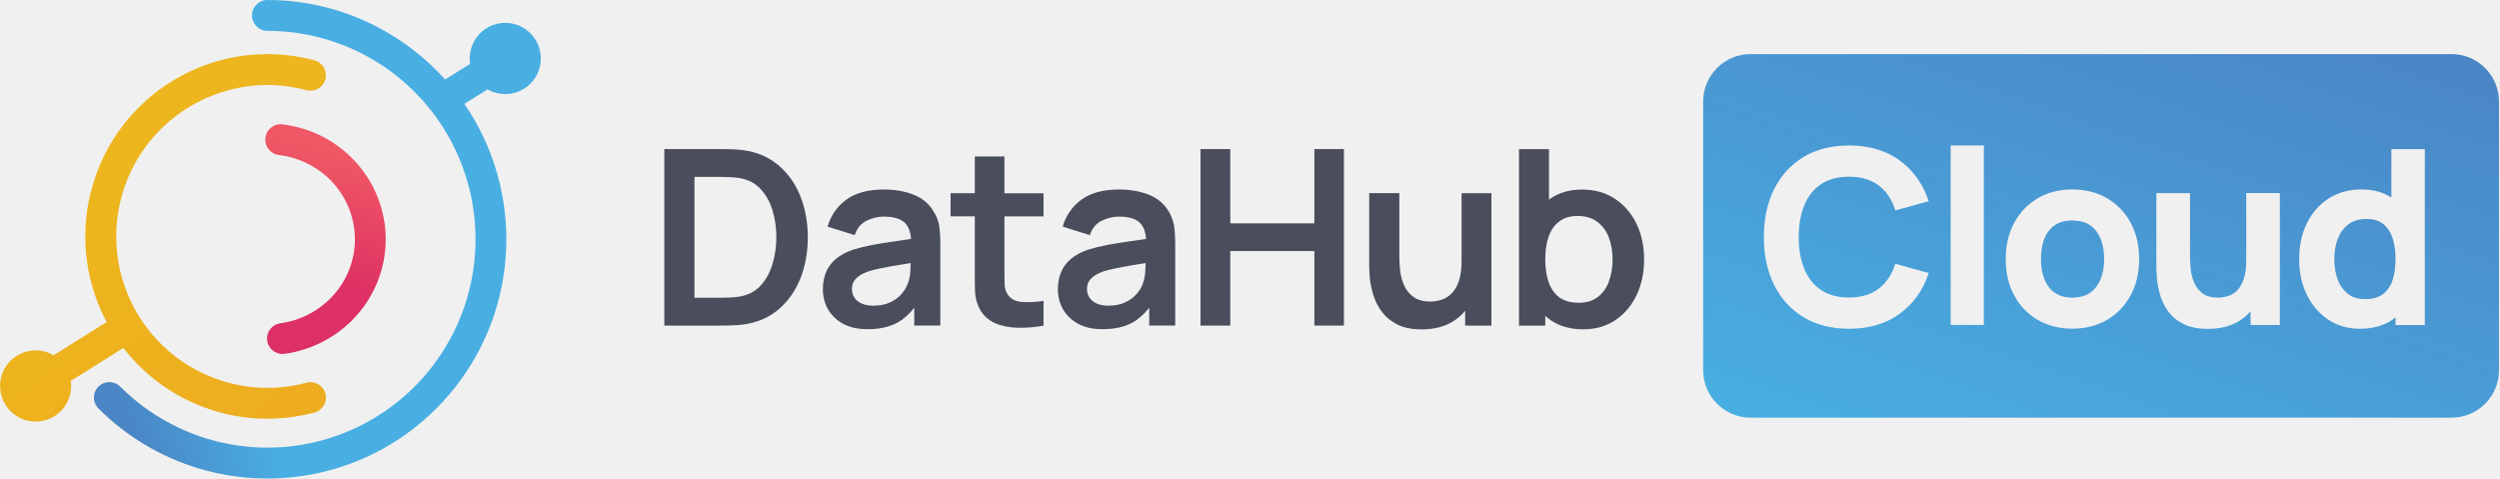
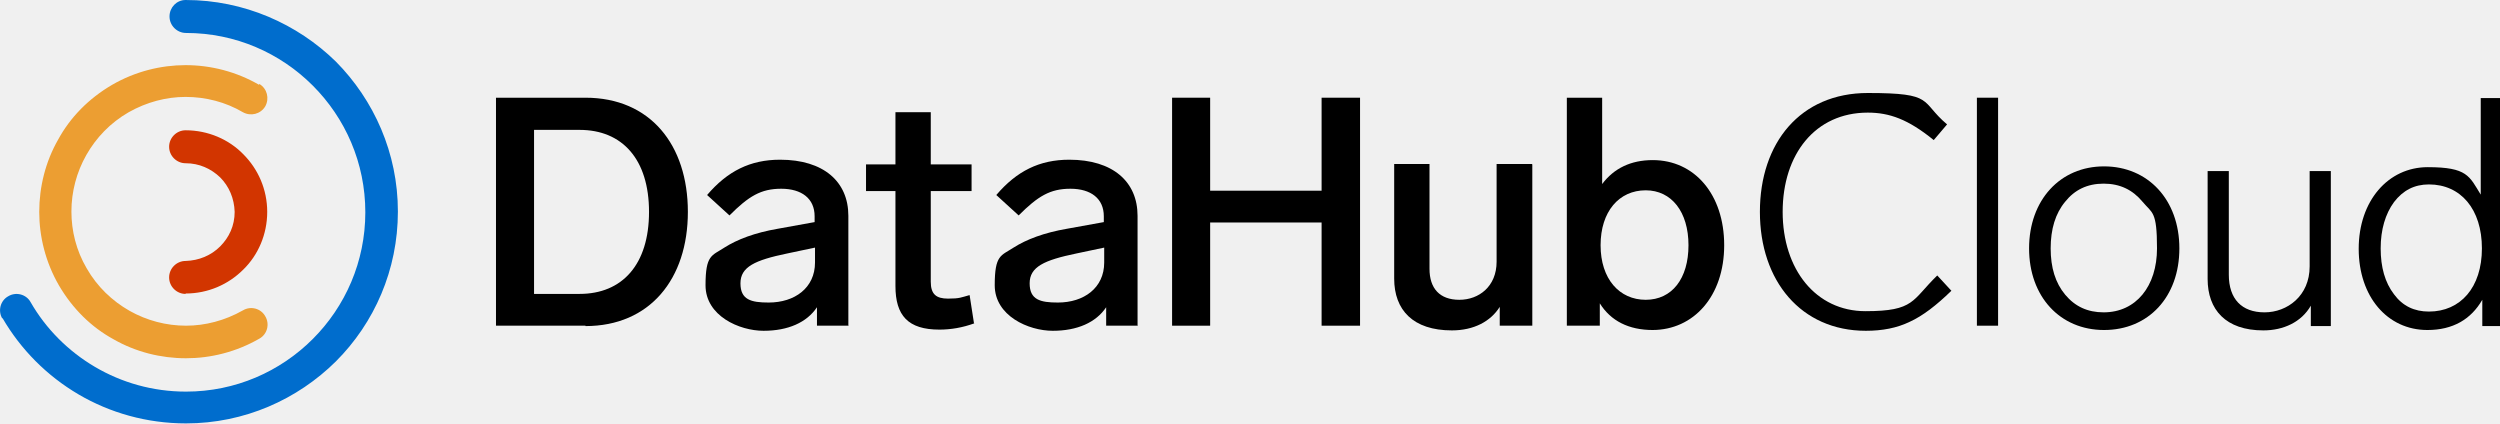
- <svg xmlns="http://www.w3.org/2000/svg" width="580" height="111" viewBox="0 0 580 111" fill="none">
-   <g clip-path="url(#clip0_68_695)">
-     <path fill-rule="evenodd" clip-rule="evenodd" d="M55.216 20.393C60.489 19.335 65.941 19.514 71.139 20.915C73.046 21.422 75.012 20.289 75.518 18.381C76.025 16.473 74.892 14.505 72.986 13.998C66.73 12.313 60.161 12.105 53.801 13.372C47.441 14.639 41.468 17.352 36.329 21.303C31.19 25.253 27.02 30.336 24.16 36.15C21.3 41.964 19.796 48.359 19.796 54.859C19.796 61.359 21.285 67.739 24.16 73.568C24.354 73.955 24.547 74.343 24.756 74.716L12.437 82.423C11.216 81.707 9.786 81.29 8.267 81.29C3.709 81.29 0.015 84.987 0.015 89.548C0.015 94.11 3.709 97.807 8.267 97.807C12.825 97.807 16.519 94.11 16.519 89.548C16.519 89.146 16.489 88.758 16.429 88.371L28.643 80.723C30.863 83.6 33.454 86.179 36.344 88.4C41.483 92.351 47.471 95.064 53.816 96.331C60.176 97.598 66.73 97.375 73.001 95.705C74.907 95.198 76.039 93.23 75.533 91.322C75.027 89.414 73.06 88.281 71.154 88.788C65.956 90.189 60.504 90.368 55.231 89.31C49.958 88.251 44.983 86 40.708 82.721C36.433 79.441 32.978 75.222 30.595 70.392C28.211 65.562 26.975 60.24 26.975 54.859C26.975 49.477 28.211 44.156 30.595 39.325C32.978 34.495 36.433 30.277 40.708 26.997C44.983 23.718 49.943 21.466 55.231 20.408L55.216 20.393Z" fill="url(#paint0_linear_68_695)" />
-     <path d="M65.553 82.125C63.796 82.125 62.261 80.828 62.008 79.039C61.74 77.086 63.111 75.267 65.062 74.999C69.918 74.328 74.341 71.958 77.529 68.32C80.687 64.713 82.415 60.092 82.37 55.336C82.325 50.581 80.523 45.989 77.306 42.441C74.058 38.849 69.59 36.553 64.719 35.957C62.753 35.718 61.368 33.929 61.591 31.976C61.83 30.009 63.602 28.607 65.568 28.846C72.137 29.636 78.184 32.752 82.593 37.626C87.002 42.486 89.46 48.762 89.52 55.276C89.579 61.791 87.226 68.097 82.906 73.031C78.587 77.965 72.584 81.185 66.03 82.095C65.866 82.125 65.702 82.125 65.538 82.125H65.553Z" fill="url(#paint1_linear_68_695)" />
-     <path fill-rule="evenodd" clip-rule="evenodd" d="M62.053 0C60.072 0 58.478 1.61 58.478 3.578C58.478 5.546 60.087 7.156 62.053 7.156C69.992 7.156 77.812 9.123 84.828 12.865C91.828 16.607 97.801 22.033 102.225 28.637C106.634 35.241 109.36 42.844 110.134 50.76C110.909 58.675 109.732 66.651 106.694 74C103.655 81.349 98.859 87.819 92.707 92.873C86.57 97.911 79.287 101.37 71.496 102.92C63.706 104.471 55.648 104.068 48.052 101.772C40.455 99.462 33.529 95.317 27.913 89.697C26.513 88.296 24.249 88.296 22.849 89.697C21.449 91.099 21.449 93.365 22.849 94.766C29.299 101.221 37.238 105.976 45.966 108.63C54.695 111.283 63.945 111.73 72.882 109.956C81.819 108.183 90.19 104.217 97.25 98.418C104.296 92.634 109.807 85.18 113.307 76.758C116.793 68.32 118.148 59.167 117.254 50.074C116.361 40.995 113.247 32.274 108.168 24.686C108.034 24.493 107.9 24.299 107.766 24.105L113.158 20.736C114.365 21.437 115.765 21.824 117.269 21.824C121.827 21.824 125.521 18.127 125.521 13.566C125.521 9.004 121.827 5.307 117.269 5.307C112.711 5.307 109.017 9.004 109.017 13.566C109.017 13.998 109.047 14.415 109.107 14.818L103.312 18.44C99.008 13.655 93.899 9.63 88.194 6.574C80.151 2.251 71.169 0 62.053 0Z" fill="url(#paint2_linear_68_695)" />
-     <path d="M379.795 51.877C378.618 49.433 376.935 47.51 374.79 46.108C372.66 44.692 370.128 43.977 367.209 43.977C364.289 43.977 361.802 44.692 359.791 46.108C359.687 46.183 359.597 46.272 359.508 46.347V34.6H352.552V75.55H358.644V73.269C359.031 73.627 359.434 73.955 359.88 74.268C361.921 75.684 364.453 76.4 367.462 76.4C370.307 76.4 372.78 75.684 374.91 74.268C377.025 72.852 378.663 70.914 379.84 68.469C381.002 66.025 381.583 63.267 381.583 60.196C381.583 57.125 380.987 54.322 379.81 51.892L379.795 51.877ZM373.42 65.294C372.869 66.815 372.005 68.007 370.843 68.902C369.681 69.796 368.207 70.243 366.404 70.243C364.602 70.243 363.053 69.826 361.906 68.991C360.774 68.141 359.955 66.949 359.419 65.443C358.897 63.923 358.644 62.178 358.644 60.181C358.644 58.183 358.897 56.424 359.419 54.919C359.955 53.398 360.774 52.22 361.876 51.386C362.979 50.536 364.408 50.103 366.166 50.103C368.013 50.103 369.547 50.566 370.739 51.475C371.945 52.369 372.824 53.577 373.405 55.112C373.971 56.633 374.269 58.317 374.269 60.181C374.269 62.044 373.986 63.759 373.405 65.294H373.42Z" fill="#494D5C" />
-     <path d="M339.221 60.598C339.221 62.462 339.012 63.997 338.595 65.204C338.178 66.412 337.612 67.381 336.912 68.082C336.227 68.767 335.452 69.244 334.589 69.528C333.725 69.811 332.861 69.96 331.982 69.96C330.343 69.96 329.033 69.602 328.064 68.901C327.111 68.201 326.381 67.306 325.89 66.233C325.413 65.13 325.1 63.997 324.966 62.819C324.832 61.627 324.773 60.553 324.773 59.599V44.811H317.787V61.955C317.787 62.7 317.846 63.654 317.966 64.862C318.1 66.039 318.383 67.291 318.8 68.618C319.217 69.945 319.872 71.197 320.751 72.375C321.63 73.553 322.807 74.522 324.296 75.282C325.786 76.042 327.677 76.415 329.956 76.415C332.861 76.415 335.303 75.789 337.285 74.537C338.357 73.851 339.28 73.031 340.055 72.092V75.535H346.147V44.826H339.221V60.613V60.598Z" fill="#494D5C" />
-     <path d="M305.052 51.818H285.539V34.585H278.628V75.535H285.539V58.243H305.052V75.535H311.918V34.585H305.052V51.818Z" fill="#494D5C" />
-     <path d="M271.597 49.686C270.584 47.659 269.035 46.198 266.935 45.303C264.85 44.409 262.437 43.962 259.696 43.962C256.047 43.962 253.142 44.752 250.997 46.317C248.852 47.897 247.408 49.969 246.648 52.578L252.949 54.546C253.47 52.966 254.364 51.863 255.674 51.221C256.97 50.581 258.311 50.253 259.711 50.253C262.02 50.253 263.658 50.759 264.626 51.758C265.431 52.593 265.877 53.83 265.997 55.425C264.76 55.604 263.539 55.783 262.362 55.962C260.411 56.23 258.609 56.529 256.926 56.842C255.272 57.17 253.812 57.527 252.576 57.915C250.938 58.467 249.597 59.182 248.569 60.047C247.542 60.896 246.782 61.925 246.276 63.118C245.784 64.295 245.531 65.622 245.531 67.098C245.531 68.782 245.918 70.333 246.707 71.734C247.512 73.135 248.689 74.268 250.223 75.118C251.772 75.953 253.663 76.37 255.883 76.37C258.668 76.37 260.992 75.863 262.839 74.835C264.284 74.03 265.58 72.867 266.726 71.376V75.52H272.759V56.663C272.759 55.336 272.699 54.114 272.58 52.995C272.461 51.863 272.133 50.745 271.582 49.671L271.597 49.686ZM265.237 65.831C265.014 66.531 264.567 67.277 263.896 68.082C263.241 68.872 262.362 69.558 261.26 70.094C260.158 70.646 258.817 70.914 257.253 70.914C256.166 70.914 255.242 70.75 254.512 70.407C253.783 70.064 253.232 69.617 252.844 69.036C252.457 68.454 252.278 67.769 252.278 67.023C252.278 66.353 252.427 65.786 252.71 65.294C253.023 64.802 253.44 64.37 253.991 63.982C254.542 63.609 255.227 63.267 256.017 62.983C256.836 62.715 257.789 62.477 258.847 62.268C259.919 62.044 261.2 61.806 262.675 61.552C263.628 61.388 264.701 61.224 265.892 61.031C265.892 61.552 265.863 62.134 265.818 62.834C265.773 63.952 265.58 64.951 265.222 65.816L265.237 65.831Z" fill="#494D5C" />
-     <path d="M233.108 36.299H226.242V44.826H220.626V50.193H226.242V62.983C226.242 64.728 226.257 66.293 226.301 67.679C226.346 69.066 226.718 70.422 227.418 71.749C228.223 73.21 229.399 74.283 230.934 74.969C232.483 75.64 234.225 75.983 236.177 76.027C238.143 76.087 240.139 75.923 242.194 75.55V69.811C240.273 70.094 238.545 70.169 237.041 70.035C235.536 69.9 234.434 69.274 233.749 68.126C233.391 67.545 233.183 66.785 233.153 65.846C233.138 64.921 233.123 63.833 233.123 62.611V50.208H242.194V44.841H233.123V36.314L233.108 36.299Z" fill="#494D5C" />
-     <path d="M217.021 49.686C216.009 47.659 214.46 46.198 212.359 45.303C210.274 44.409 207.861 43.962 205.12 43.962C201.471 43.962 198.581 44.752 196.422 46.317C194.277 47.897 192.832 49.969 192.072 52.578L198.373 54.546C198.894 52.966 199.803 51.863 201.099 51.221C202.394 50.581 203.735 50.253 205.135 50.253C207.444 50.253 209.082 50.759 210.065 51.758C210.87 52.593 211.317 53.83 211.451 55.425C210.214 55.604 208.993 55.783 207.816 55.962C205.865 56.23 204.063 56.529 202.38 56.842C200.726 57.17 199.267 57.527 198.03 57.915C196.392 58.467 195.051 59.182 194.023 60.047C192.996 60.896 192.236 61.925 191.73 63.118C191.238 64.295 190.985 65.622 190.985 67.098C190.985 68.782 191.372 70.333 192.162 71.734C192.966 73.135 194.143 74.268 195.677 75.118C197.226 75.953 199.118 76.37 201.352 76.37C204.137 76.37 206.461 75.863 208.308 74.835C209.753 74.03 211.049 72.867 212.195 71.376V75.52H218.243V56.663C218.243 55.336 218.183 54.114 218.064 52.995C217.945 51.863 217.617 50.745 217.066 49.671L217.021 49.686ZM210.676 65.831C210.453 66.531 210.006 67.277 209.336 68.082C208.695 68.872 207.816 69.558 206.699 70.094C205.597 70.646 204.256 70.914 202.692 70.914C201.605 70.914 200.696 70.75 199.952 70.407C199.222 70.064 198.671 69.617 198.298 69.036C197.911 68.454 197.732 67.769 197.732 67.023C197.732 66.353 197.881 65.786 198.164 65.294C198.462 64.802 198.894 64.37 199.445 63.982C199.996 63.609 200.682 63.267 201.471 62.983C202.29 62.715 203.244 62.477 204.301 62.268C205.374 62.044 206.655 61.806 208.144 61.552C209.097 61.388 210.17 61.224 211.361 61.031C211.361 61.552 211.332 62.134 211.287 62.834C211.257 63.952 211.049 64.951 210.691 65.816L210.676 65.831Z" fill="#494D5C" />
-     <path d="M180.588 38.282C178.339 36.389 175.583 35.226 172.321 34.809C171.368 34.689 170.37 34.63 169.342 34.615C168.33 34.6 167.659 34.585 167.317 34.585H154.179V75.535H167.317C167.659 75.535 168.344 75.535 169.372 75.506C170.4 75.491 171.383 75.416 172.321 75.312C175.583 74.894 178.339 73.746 180.588 71.868C182.852 69.975 184.58 67.56 185.742 64.653C186.904 61.731 187.485 58.541 187.485 55.068C187.485 51.594 186.904 48.404 185.742 45.482C184.58 42.56 182.852 40.16 180.588 38.282ZM179.307 61.194C178.741 63.147 177.833 64.802 176.611 66.174C175.39 67.545 173.811 68.395 171.86 68.767C171.174 68.902 170.385 68.991 169.476 69.021C168.598 69.066 167.868 69.081 167.302 69.081H161.18V41.04H167.302C167.868 41.04 168.598 41.055 169.476 41.099C170.37 41.114 171.16 41.204 171.86 41.353C173.766 41.711 175.33 42.56 176.552 43.887C177.788 45.214 178.711 46.854 179.292 48.807C179.888 50.759 180.186 52.846 180.186 55.068C180.186 57.289 179.888 59.257 179.292 61.209L179.307 61.194Z" fill="#494D5C" />
-     <path d="M555.304 55.217C555.751 56.618 555.989 58.243 555.989 60.092C555.989 61.94 555.766 63.565 555.304 64.966C554.857 66.368 554.112 67.456 553.085 68.231C552.057 69.006 550.686 69.394 548.973 69.394C547.26 69.394 545.95 68.976 544.892 68.141C543.835 67.307 543.045 66.189 542.539 64.787C542.032 63.386 541.779 61.821 541.779 60.106C541.779 58.392 542.047 56.857 542.569 55.44C543.105 54.039 543.909 52.906 545.011 52.071C546.114 51.236 547.529 50.804 549.242 50.804C550.85 50.804 552.146 51.192 553.129 51.967C554.112 52.742 554.842 53.83 555.289 55.232L555.304 55.217ZM480.977 51.147C479.294 51.147 477.924 51.52 476.851 52.28C475.779 53.04 474.975 54.084 474.468 55.425C473.947 56.767 473.694 58.318 473.694 60.106C473.694 62.849 474.319 65.026 475.541 66.636C476.777 68.246 478.594 69.051 480.992 69.051C483.39 69.051 485.312 68.216 486.533 66.546C487.755 64.877 488.365 62.73 488.365 60.106C488.365 57.483 487.74 55.217 486.518 53.592C485.282 51.967 483.45 51.162 481.007 51.162L480.977 51.147ZM580 23.569V85.881C580 91.963 575.07 96.898 568.992 96.898H406.293C400.216 96.898 395.286 91.963 395.286 85.881V23.569C395.286 17.486 400.216 12.552 406.293 12.552H568.992C575.07 12.552 580 17.486 580 23.569ZM417.465 54.993C417.465 52.161 417.897 49.701 418.775 47.599C419.639 45.497 420.935 43.872 422.663 42.724C424.391 41.577 426.551 40.995 429.128 40.995C431.958 40.995 434.266 41.681 436.069 43.052C437.856 44.424 439.137 46.347 439.882 48.822L447.642 46.675C446.331 42.709 444.097 39.564 440.924 37.239C437.737 34.913 433.819 33.75 429.142 33.75C425.061 33.75 421.546 34.645 418.597 36.419C415.647 38.193 413.369 40.682 411.775 43.872C410.181 47.062 409.377 50.774 409.377 55.008C409.377 59.242 410.181 62.954 411.775 66.144C413.369 69.334 415.647 71.824 418.597 73.597C421.546 75.371 425.061 76.266 429.142 76.266C433.819 76.266 437.752 75.103 440.924 72.778C444.097 70.452 446.346 67.307 447.642 63.341L439.882 61.195C439.122 63.654 437.856 65.562 436.069 66.949C434.281 68.32 431.958 69.021 429.128 69.021C426.536 69.021 424.391 68.44 422.663 67.292C420.935 66.144 419.639 64.519 418.775 62.417C417.912 60.315 417.465 57.855 417.465 55.023V54.993ZM460.437 33.75H452.736V75.386H460.437V33.75ZM496.483 60.092C496.483 56.931 495.828 54.144 494.532 51.728C493.236 49.299 491.419 47.405 489.08 46.019C486.757 44.648 484.046 43.947 480.977 43.947C477.909 43.947 475.287 44.633 472.964 45.989C470.64 47.346 468.823 49.239 467.497 51.669C466.172 54.099 465.516 56.901 465.516 60.092C465.516 63.282 466.157 66.04 467.453 68.469C468.748 70.899 470.551 72.793 472.874 74.179C475.198 75.55 477.894 76.251 480.962 76.251C484.031 76.251 486.712 75.565 489.05 74.194C491.374 72.822 493.206 70.929 494.517 68.499C495.828 66.069 496.483 63.267 496.483 60.106V60.092ZM529.103 44.797H521.343V60.315C521.343 62.208 521.134 63.729 520.703 64.892C520.285 66.054 519.734 66.934 519.079 67.53C518.424 68.126 517.709 68.529 516.964 68.738C516.204 68.946 515.504 69.051 514.834 69.051C513.195 69.051 511.929 68.678 511.036 67.948C510.142 67.217 509.487 66.293 509.099 65.205C508.697 64.117 508.474 63.013 508.399 61.94C508.325 60.852 508.28 59.957 508.28 59.257V44.812H500.475V61.97C500.475 62.477 500.52 63.297 500.594 64.4C500.669 65.518 500.892 66.74 501.25 68.097C501.607 69.453 502.203 70.75 503.052 71.987C503.886 73.24 505.063 74.268 506.582 75.073C508.086 75.878 510.038 76.296 512.436 76.296C515.43 76.296 517.917 75.64 519.898 74.343C520.822 73.732 521.641 73.016 522.341 72.226V75.401H529.133V44.812L529.103 44.797ZM562.781 34.6H555.021V45.825C553.114 44.588 550.82 43.947 548.11 43.947C545.19 43.947 542.643 44.648 540.468 46.049C538.294 47.45 536.611 49.358 535.419 51.788C534.227 54.218 533.617 56.991 533.617 60.106C533.617 63.222 534.212 65.92 535.389 68.35C536.566 70.78 538.219 72.718 540.334 74.134C542.449 75.55 544.907 76.266 547.722 76.266C550.761 76.266 553.293 75.55 555.334 74.134C555.572 73.97 555.766 73.776 555.989 73.612V75.416H562.781V34.63V34.6Z" fill="url(#paint3_linear_68_695)" />
+ <svg xmlns="http://www.w3.org/2000/svg" id="Layer_1" version="1.1" viewBox="0 0 655.414 111" width="655.414" height="111">
+   <defs id="defs1">
+     <style id="style1">
+       .st0 {
+         fill: #006dcd;
+       }
+ 
+       .st1 {
+         fill: #ec9e32;
+       }
+ 
+       .st2 {
+         fill: #d23500;
+       }
+     </style>
+   </defs>
+   <g id="g7" transform="matrix(1.02873,0,0,1.02873,-3.1922562e-4,0)">
+     <path d="M 149.2,83 H 126.4 V 24.9 h 22.8 c 16.5,0 26.1,12 26.1,29.1 0,17.1 -9.7,29.1 -26.1,29.1 z M 136.1,33.1 v 41.8 h 11.6 c 10.9,0 17.7,-7.5 17.7,-20.9 0,-13.4 -6.8,-20.9 -17.7,-20.9 z" id="path1" />
+     <path d="m 216.3,83 h -8.1 v -4.7 c -2.6,3.9 -7.4,6 -13.6,6 -6.2,0 -14.8,-3.8 -14.8,-11.6 0,-7.8 1.6,-7.5 4.8,-9.6 3.3,-2.1 7.8,-3.8 13.6,-4.8 l 9.4,-1.7 v -1.5 c 0,-4.5 -3.3,-7 -8.5,-7 -5.2,0 -8.3,1.9 -13.2,6.8 l -5.7,-5.2 c 5.2,-6.1 11,-9 18.6,-9 11.1,0 17.4,5.6 17.4,14.3 v 28.1 z m -8.6,-19.9 -7.1,1.5 c -8.2,1.7 -11.9,3.4 -11.9,7.6 0,4.2 2.7,4.9 7.2,4.9 6.6,0 11.8,-3.7 11.8,-10.2 z" id="path2" />
+     <path d="m 248.3,82.4 c -3,1.1 -6,1.6 -8.9,1.6 -8,0 -11.2,-3.6 -11.2,-11.1 V 48.7 h -7.5 v -6.8 h 7.5 V 28.6 h 9 v 13.3 h 10.4 v 6.8 h -10.4 v 23.1 c 0,3.2 1.4,4.3 4.4,4.3 3,0 3.3,-0.3 5.5,-0.9 l 1.1,7.1 z" id="path3" />
+     <path d="m 290,83 h -8.1 v -4.7 c -2.6,3.9 -7.4,6 -13.6,6 -6.2,0 -14.8,-3.8 -14.8,-11.6 0,-7.8 1.6,-7.5 4.8,-9.6 3.3,-2.1 7.8,-3.8 13.6,-4.8 l 9.4,-1.7 v -1.5 c 0,-4.5 -3.3,-7 -8.5,-7 -5.2,0 -8.3,1.9 -13.2,6.8 l -5.7,-5.2 c 5.2,-6.1 11,-9 18.6,-9 11.1,0 17.4,5.6 17.4,14.3 v 28.1 z m -8.6,-19.9 -7.1,1.5 c -8.2,1.7 -11.9,3.4 -11.9,7.6 0,4.2 2.7,4.9 7.2,4.9 6.6,0 11.8,-3.7 11.8,-10.2 z" id="path4" />
+     <path d="m 346.6,83 h -9.8 V 56.7 H 308.4 V 83 h -9.7 V 24.9 h 9.7 v 23.7 h 28.4 V 24.9 h 9.8 v 58.2 z" id="path5" />
+     <path d="M 390.5,41.9 V 83 h -8.3 v -4.8 c -2.3,3.7 -6.6,6 -12.2,6 -9.9,0 -14.7,-5.2 -14.7,-13.2 V 41.8 h 9 v 26.7 c 0,5 2.6,7.9 7.6,7.9 5,0 9.5,-3.4 9.5,-9.7 V 41.8 h 9 z" id="path6" />
+     <path d="m 421.2,84.1 c -6.1,0 -10.7,-2.3 -13.5,-6.8 V 83 h -8.4 V 24.9 h 9 v 22 c 3,-4 7.3,-6.1 12.9,-6.1 10.6,0 18.2,8.7 18.2,21.7 0,13 -7.8,21.6 -18.3,21.6 z m -1.8,-35.6 c -6.8,0 -11.5,5.4 -11.5,14 0,8.6 4.8,13.9 11.5,13.9 6.7,0 10.9,-5.4 10.9,-13.9 0,-8.5 -4.3,-14 -10.9,-14 z" id="path7" />
  </g>
-   <defs>
-     <linearGradient id="paint0_linear_68_695" x1="76.293" y1="104.739" x2="28.668" y2="42.389" gradientUnits="userSpaceOnUse">
-       <stop stop-color="#EDAB1F" />
-       <stop offset="1" stop-color="#EDB61E" />
-     </linearGradient>
-     <linearGradient id="paint1_linear_68_695" x1="70.335" y1="64.459" x2="78.062" y2="36.437" gradientUnits="userSpaceOnUse">
-       <stop stop-color="#DD3064" />
-       <stop offset="1" stop-color="#EF5764" />
-     </linearGradient>
-     <linearGradient id="paint2_linear_68_695" x1="19.006" y1="71.197" x2="50.619" y2="60.718" gradientUnits="userSpaceOnUse">
-       <stop offset="0.03" stop-color="#4A85C5" />
-       <stop offset="1" stop-color="#49AFE3" />
-     </linearGradient>
-     <linearGradient id="paint3_linear_68_695" x1="509.427" y1="-8.601" x2="465.795" y2="118.029" gradientUnits="userSpaceOnUse">
-       <stop stop-color="#4A85C5" />
-       <stop offset="1" stop-color="#49AFE3" />
-     </linearGradient>
-     <clipPath id="clip0_68_695">
-       <rect width="580" height="111" fill="white" />
-     </clipPath>
-   </defs>
+   <g id="g12" transform="matrix(1.02873,0,0,1.02873,-3.1922562e-4,0)">
+     <path d="m 492.8,35.7 c -6.5,-5.3 -11.3,-7 -16.8,-7 -13.4,0 -21.7,10.6 -21.7,25.3 0,14.7 8.5,25.3 21.1,25.3 12.6,0 11.8,-2.8 18.3,-9.1 l 3.6,3.9 c -3.8,3.7 -7.3,6.4 -10.6,7.9 -3.3,1.6 -7,2.3 -11.2,2.3 -16.5,0 -27,-12.7 -27,-30.3 0,-17.6 10.3,-30.3 27.5,-30.3 17.2,0 13.2,2.1 20.2,8 z" id="path8" />
+     <path d="m 509.2,83 h -5.4 V 24.9 h 5.4 v 58.2 z" id="path9" />
+     <path d="m 536.2,84.1 c -11.2,0 -19.1,-8.5 -19.1,-20.8 0,-12.3 7.9,-20.9 19.1,-20.9 11.2,0 19.2,8.5 19.2,20.9 0,12.4 -7.9,20.8 -19.2,20.8 z m -9.9,-9 c 2.5,3 5.7,4.5 9.8,4.5 8.3,0 13.6,-6.7 13.6,-16.3 0,-9.6 -1.2,-8.9 -3.7,-11.9 -2.5,-3 -5.7,-4.6 -9.9,-4.6 -4.2,0 -7.4,1.6 -9.8,4.6 -2.5,3 -3.7,7 -3.7,11.9 0,4.9 1.2,8.8 3.7,11.8 z" id="path10" />
+     <path d="m 594,43.5 v 39.6 h -5.1 v -5.2 c -2.4,4.2 -7,6.3 -12.1,6.3 -9.6,0 -14.2,-5.3 -14.2,-13.1 V 43.6 H 568 V 70 c 0,6.2 3.3,9.6 9.1,9.6 5.8,0 11.5,-4.2 11.5,-11.7 V 43.6 h 5.4 z" id="path11" />
+     <path d="m 637.7,24.9 v 58.2 h -5.1 v -6.7 c -2.9,5 -7.5,7.7 -14,7.7 -10.2,0 -17.5,-8.5 -17.5,-20.7 0,-12.2 7.5,-20.8 17.6,-20.8 10.1,0 10.6,2.3 13.5,7 V 25 h 5.4 z M 619,47 c -3.7,0 -6.6,1.5 -8.9,4.5 -2.2,3 -3.4,7 -3.4,11.8 0,4.8 1.1,8.7 3.4,11.7 2.2,3 5.2,4.4 8.9,4.4 8,0 13.5,-6.1 13.5,-16.1 0,-10 -5.4,-16.3 -13.5,-16.3 z" id="path12" />
+   </g>
+   <path class="st0" d="M 0.617,83.327 C 5.452,91.66 12.344,98.552 20.574,103.387 28.804,108.222 38.474,111 48.761,111 64.09,111 77.977,104.725 88.059,94.746 98.141,84.665 104.313,70.777 104.313,55.449 c 0,-15.328 -6.275,-29.216 -16.254,-39.297 C 77.977,6.275 63.987,0 48.659,0 46.293,0 44.441,1.955 44.441,4.321 c 0,2.366 1.955,4.321 4.321,4.321 12.962,0 24.69,5.247 33.228,13.785 8.538,8.538 13.785,20.266 13.785,33.228 0,12.962 -5.247,24.69 -13.785,33.228 -8.538,8.538 -20.266,13.785 -33.228,13.785 -8.744,0 -16.871,-2.366 -23.867,-6.481 C 17.9,92.071 12.036,86.208 8.024,79.212 6.892,77.155 4.217,76.435 2.16,77.669 0.103,78.801 -0.618,81.475 0.617,83.533 v 0 z" id="path13" style="stroke-width:1.029" />
+   <path class="st1" d="m 67.896,22.221 c -5.864,-3.395 -12.551,-5.144 -19.237,-5.144 -6.481,0 -13.168,1.646 -19.237,5.144 -6.172,3.601 -11.007,8.538 -14.196,14.402 -3.292,5.761 -4.938,12.345 -4.938,18.929 0,6.481 1.646,13.168 5.144,19.237 3.601,6.172 8.538,11.007 14.402,14.196 5.761,3.292 12.345,4.938 18.929,4.938 6.481,0 13.168,-1.646 19.237,-5.144 2.057,-1.132 2.778,-3.806 1.543,-5.864 -1.132,-2.057 -3.806,-2.778 -5.864,-1.543 -4.732,2.675 -9.876,4.012 -14.917,4.012 -5.144,0 -10.287,-1.337 -14.814,-3.909 -4.526,-2.572 -8.436,-6.275 -11.213,-11.11 -2.778,-4.732 -4.012,-9.876 -4.012,-14.917 0,-5.144 1.337,-10.287 3.909,-14.814 2.572,-4.526 6.275,-8.436 11.11,-11.213 4.732,-2.675 9.876,-4.012 14.917,-4.012 5.247,0 10.493,1.337 15.019,4.012 2.057,1.132 4.629,0.514 5.864,-1.543 1.132,-2.057 0.514,-4.629 -1.543,-5.864 v 0 z" id="path14" style="stroke-width:1.029" />
+   <path class="st2" d="m 48.659,76.949 c 5.864,0 11.213,-2.366 15.122,-6.275 3.909,-3.806 6.275,-9.259 6.275,-15.122 0,-5.864 -2.366,-11.213 -6.275,-15.122 -3.806,-3.909 -9.259,-6.275 -15.122,-6.275 -2.366,0 -4.321,1.955 -4.321,4.321 0,2.366 1.955,4.321 4.321,4.321 3.601,0 6.687,1.44 9.053,3.703 2.366,2.366 3.703,5.555 3.806,9.053 0,3.601 -1.44,6.687 -3.806,9.053 -2.366,2.366 -5.555,3.703 -9.053,3.806 -2.366,0 -4.321,1.955 -4.321,4.321 0,2.366 1.955,4.321 4.321,4.321 v 0 z" id="path15" style="stroke-width:1.029" />
</svg>
